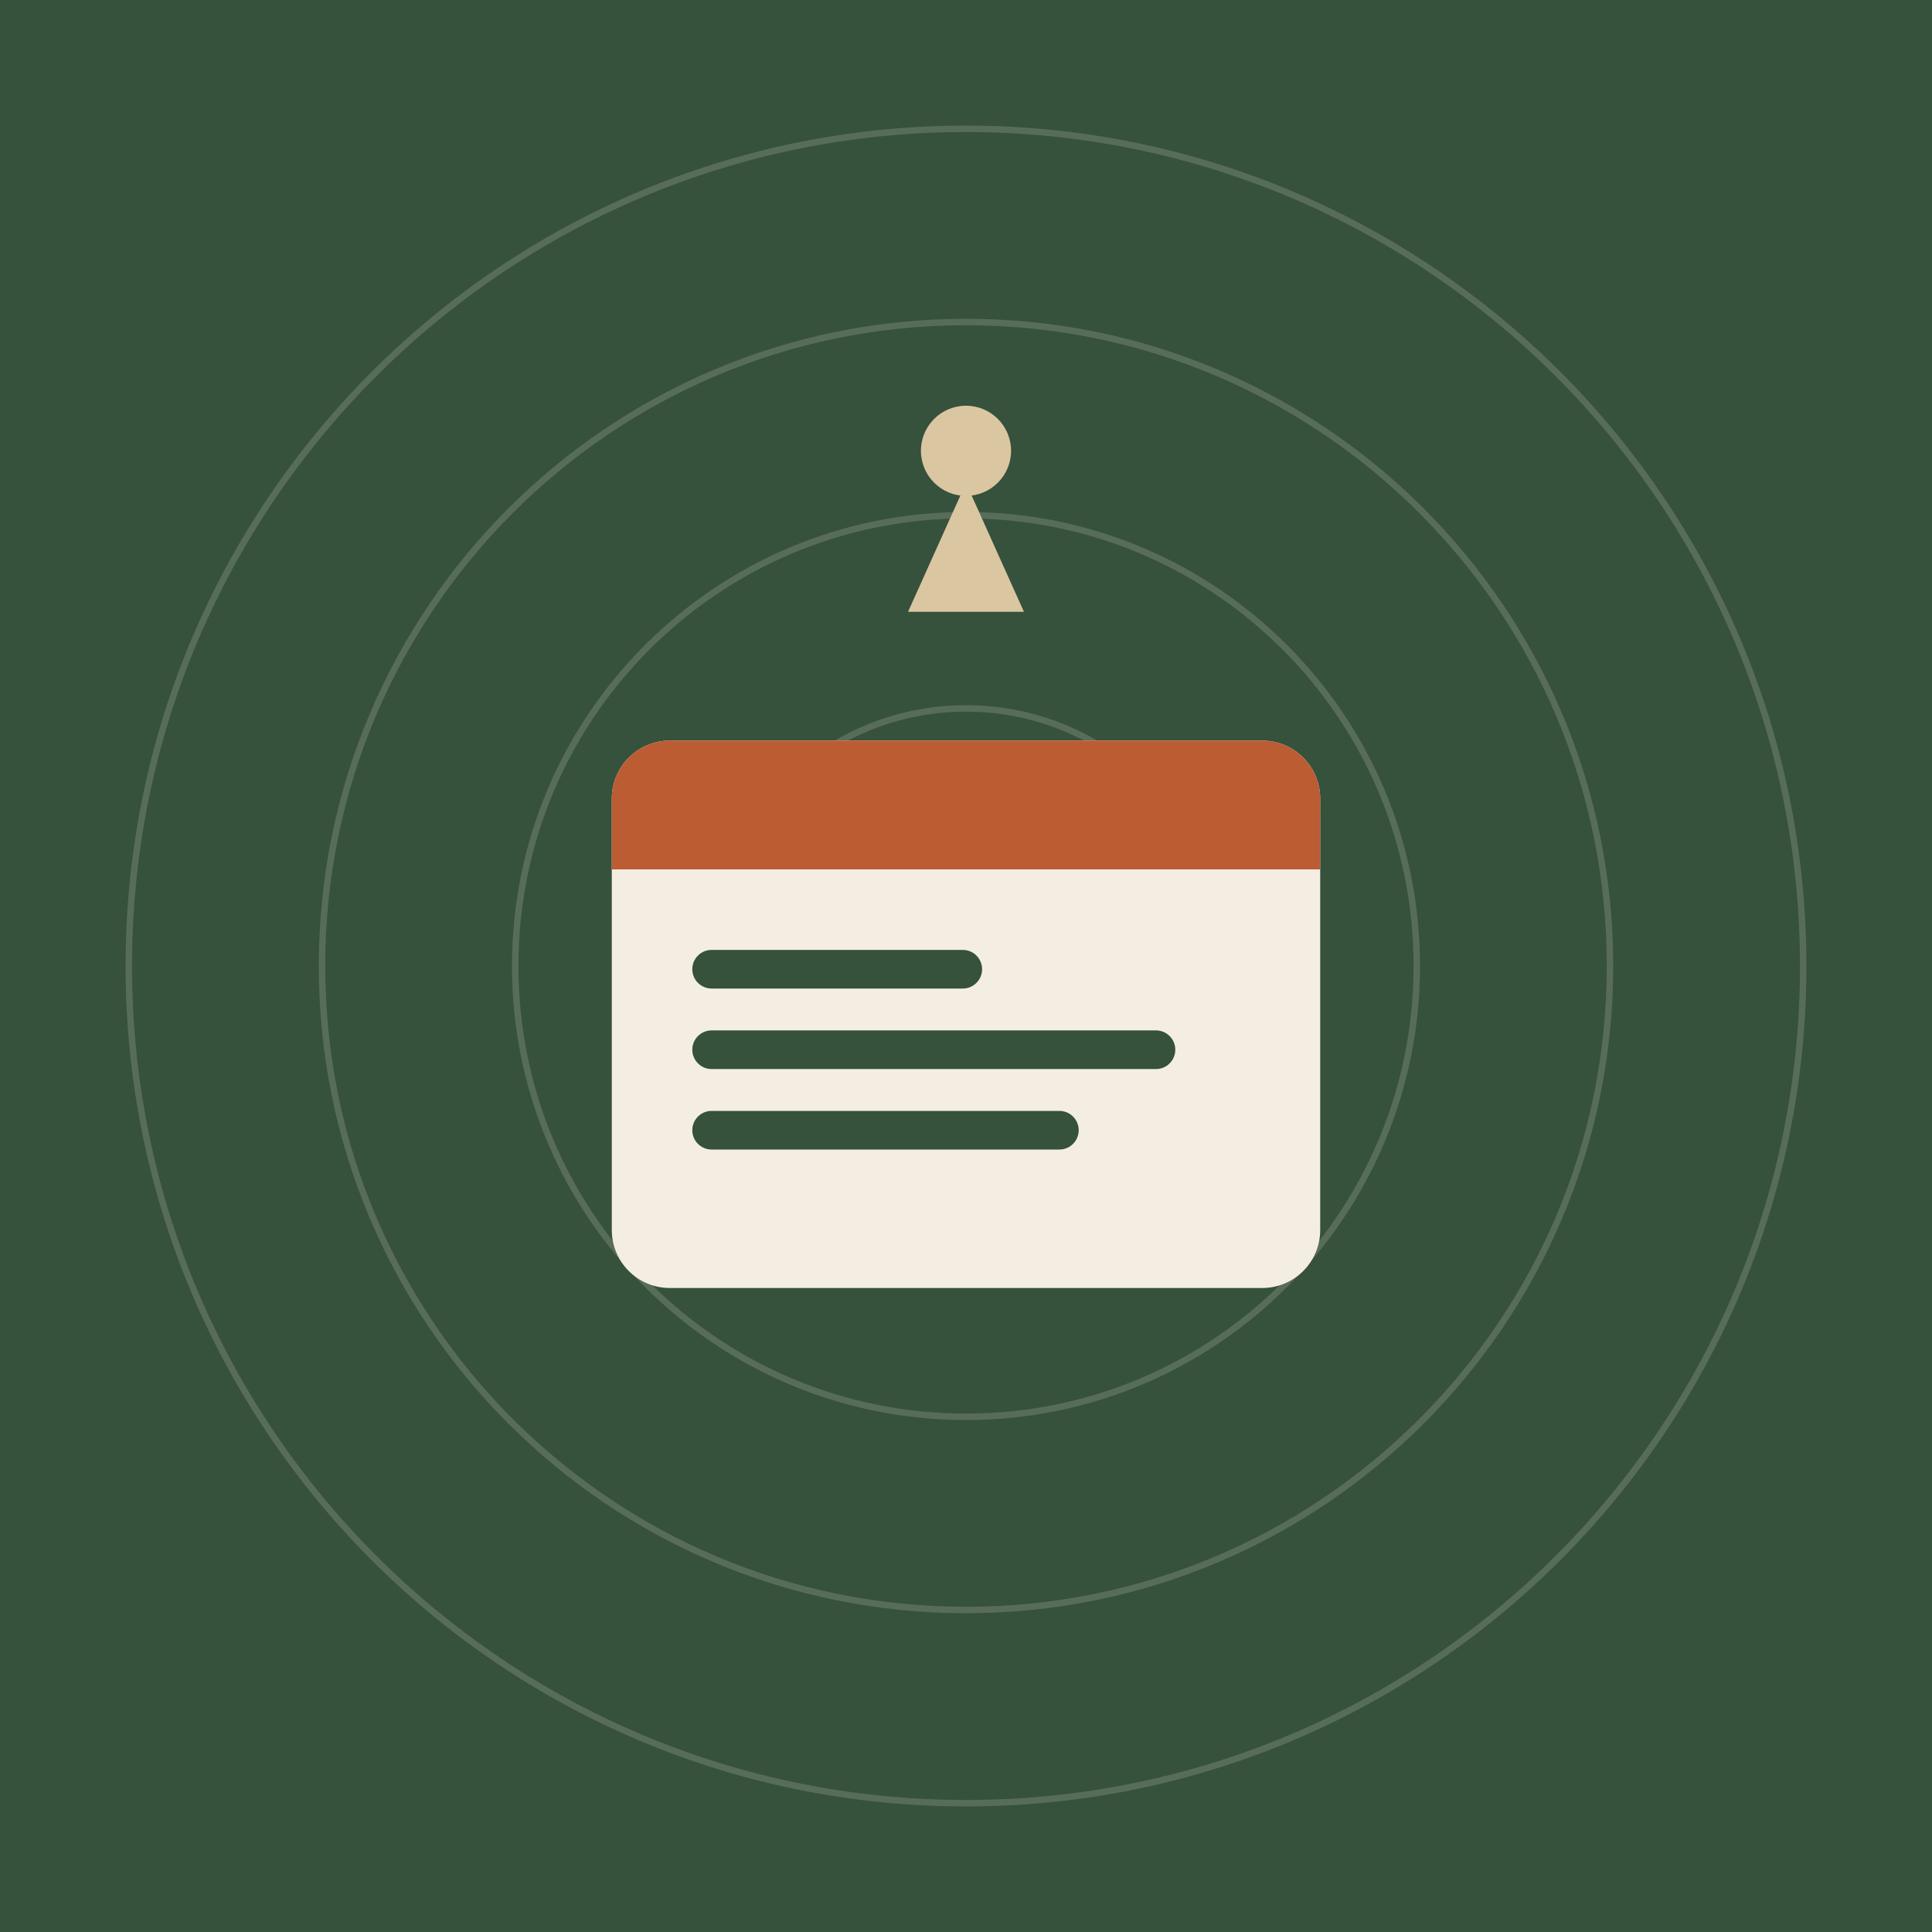
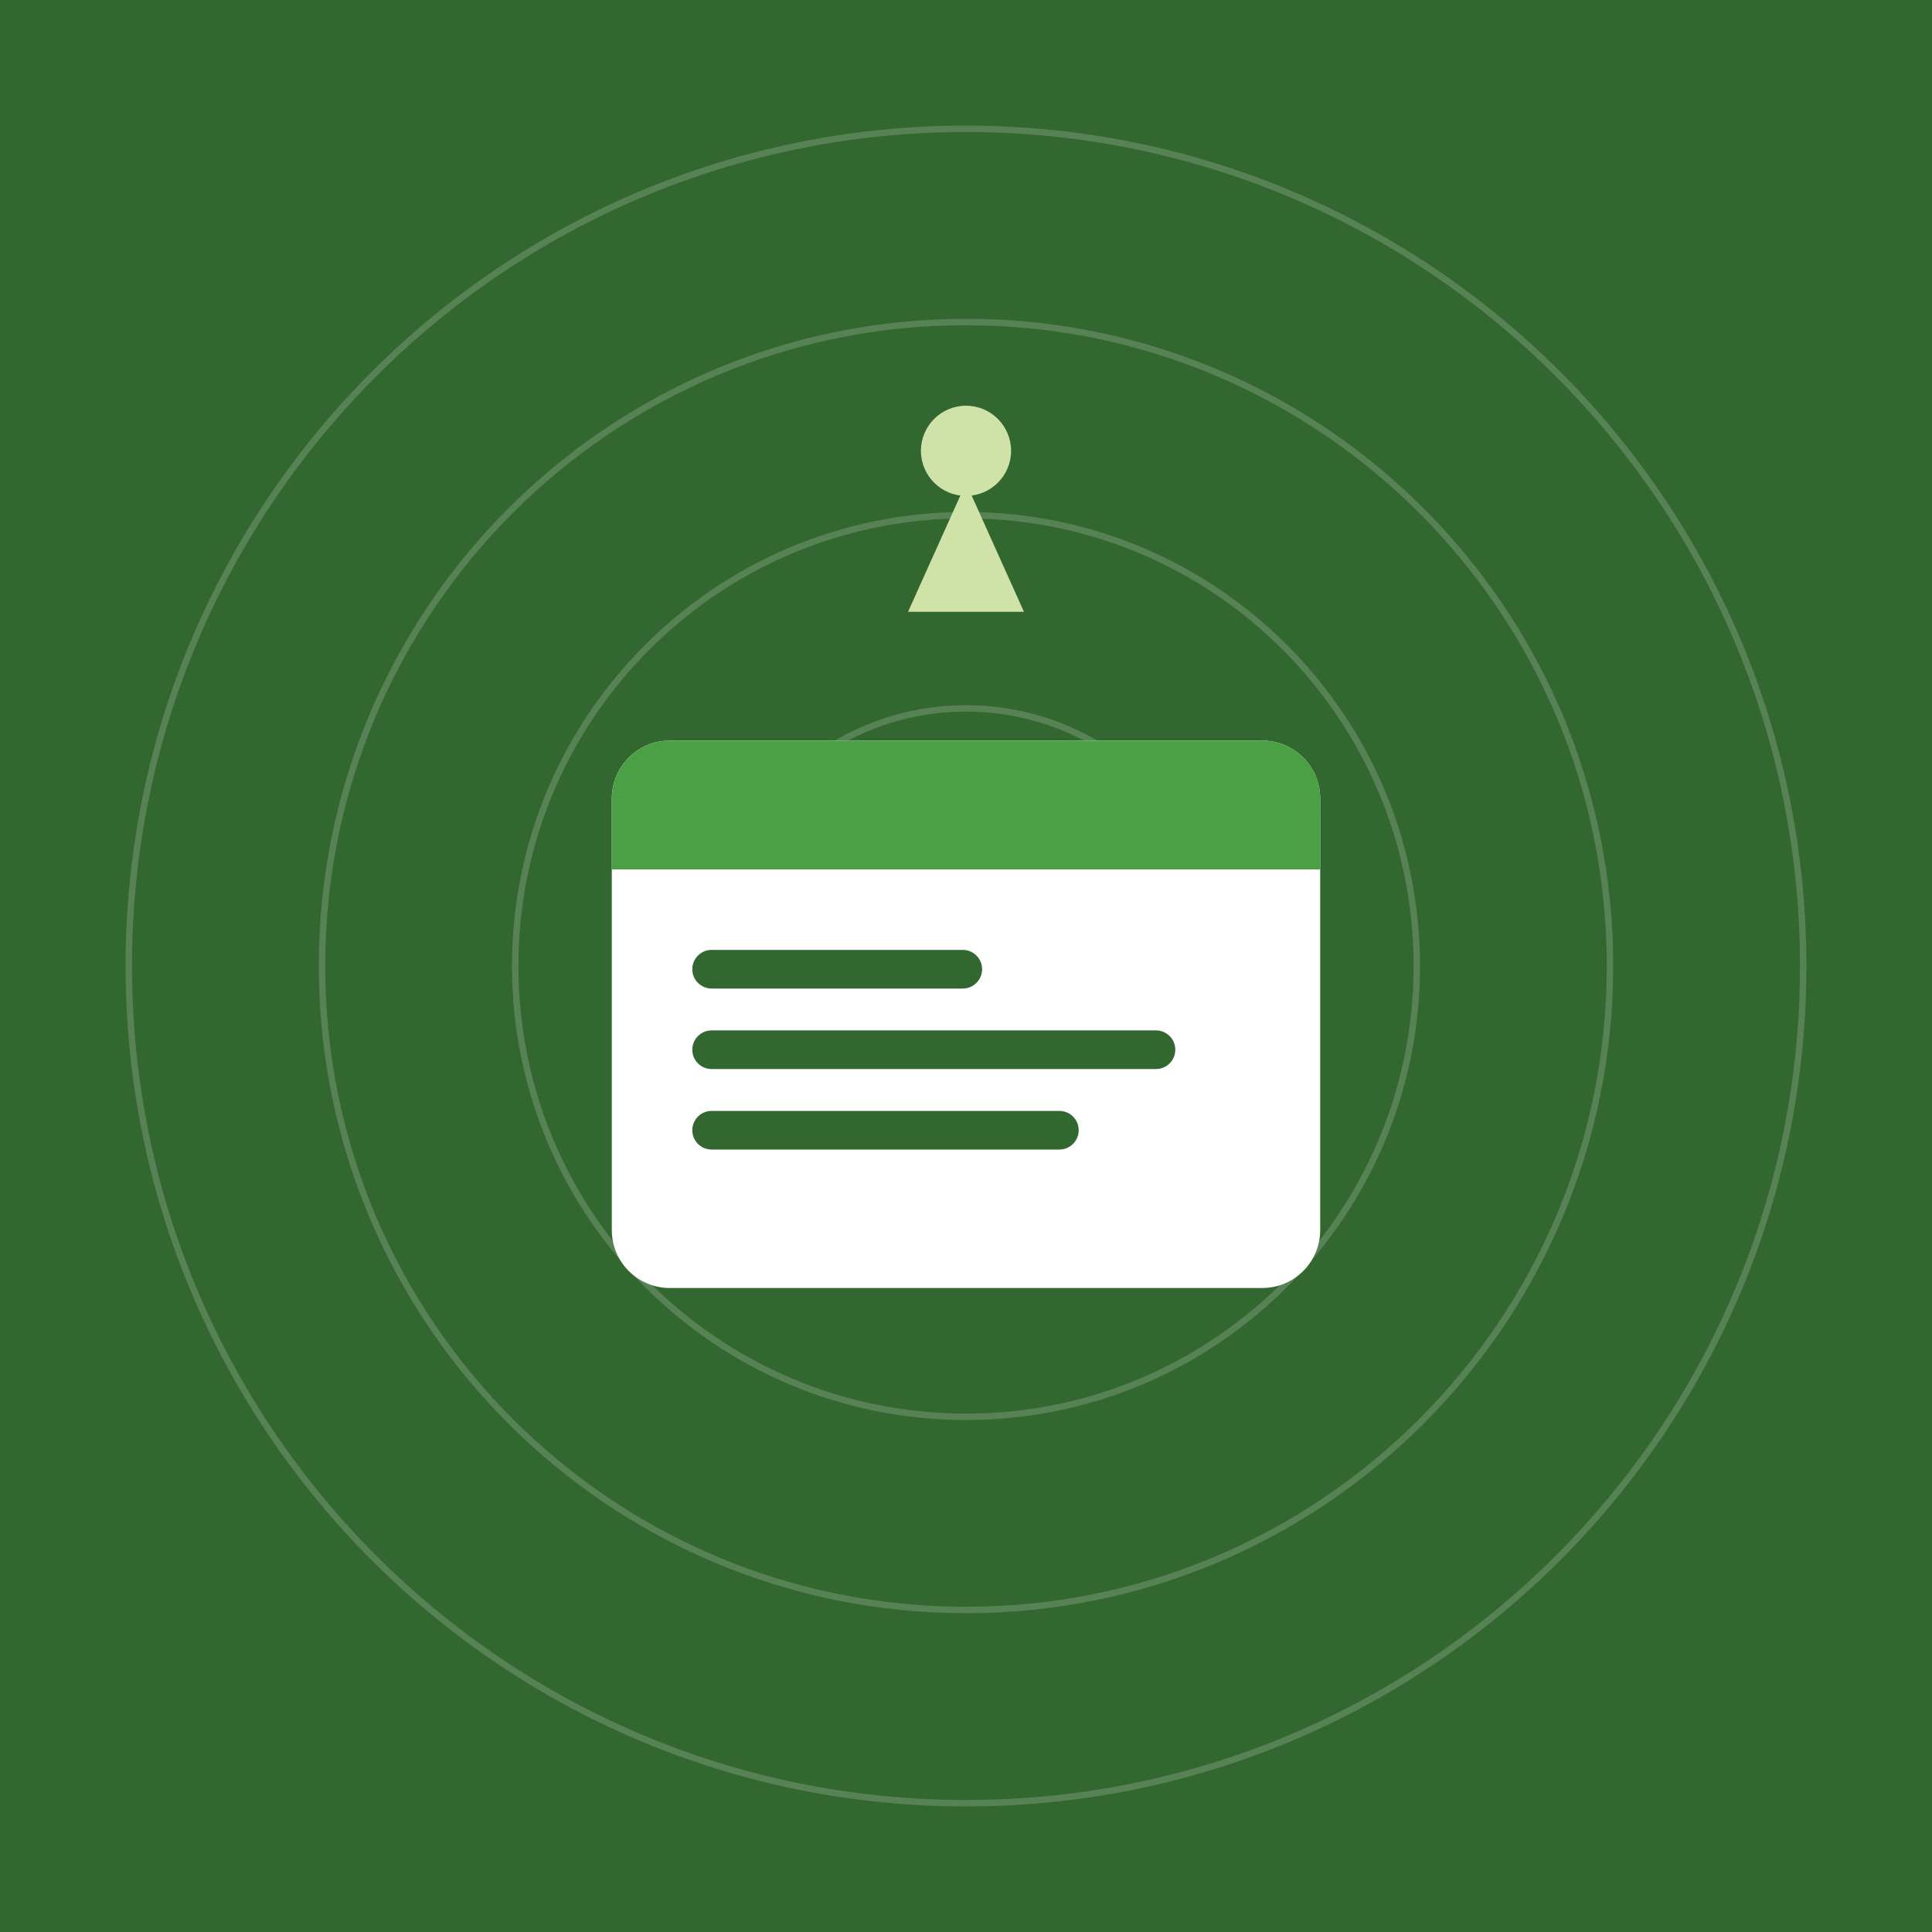
<svg xmlns="http://www.w3.org/2000/svg" viewBox="0 0 600 600" role="img">
-   <rect width="600" height="600" fill="#36513C" />
-   <g fill="none" stroke="#F4EEE2" stroke-opacity=".18" stroke-width="2">
+   <rect width="600" height="600" fill="#32672F" />
+   <g fill="none" stroke="#FFFFFF" stroke-opacity=".18" stroke-width="2">
    <circle cx="300" cy="300" r="260" />
    <circle cx="300" cy="300" r="200" />
    <circle cx="300" cy="300" r="140" />
    <circle cx="300" cy="300" r="80" />
  </g>
-   <g fill="#F4EEE2">
+   <g fill="#FFFFFF">
    <rect x="190" y="230" width="220" height="170" rx="18" />
  </g>
-   <g fill="#BC5C32">
+   <g fill="#4BA046">
    <rect x="190" y="230" width="220" height="40" rx="18" />
    <rect x="190" y="252" width="220" height="18" />
  </g>
-   <g fill="#36513C">
+   <g fill="#32672F">
    <rect x="215" y="295" width="90" height="12" rx="6" />
    <rect x="215" y="320" width="150" height="12" rx="6" />
    <rect x="215" y="345" width="120" height="12" rx="6" />
  </g>
-   <path d="M300 150 l 18 40 h -36 z" fill="#DAC6A0" />
-   <circle cx="300" cy="140" r="14" fill="#DAC6A0" />
+   <path d="M300 150 l 18 40 h -36 z" fill="#CFE3A8" />
+   <circle cx="300" cy="140" r="14" fill="#CFE3A8" />
</svg>
